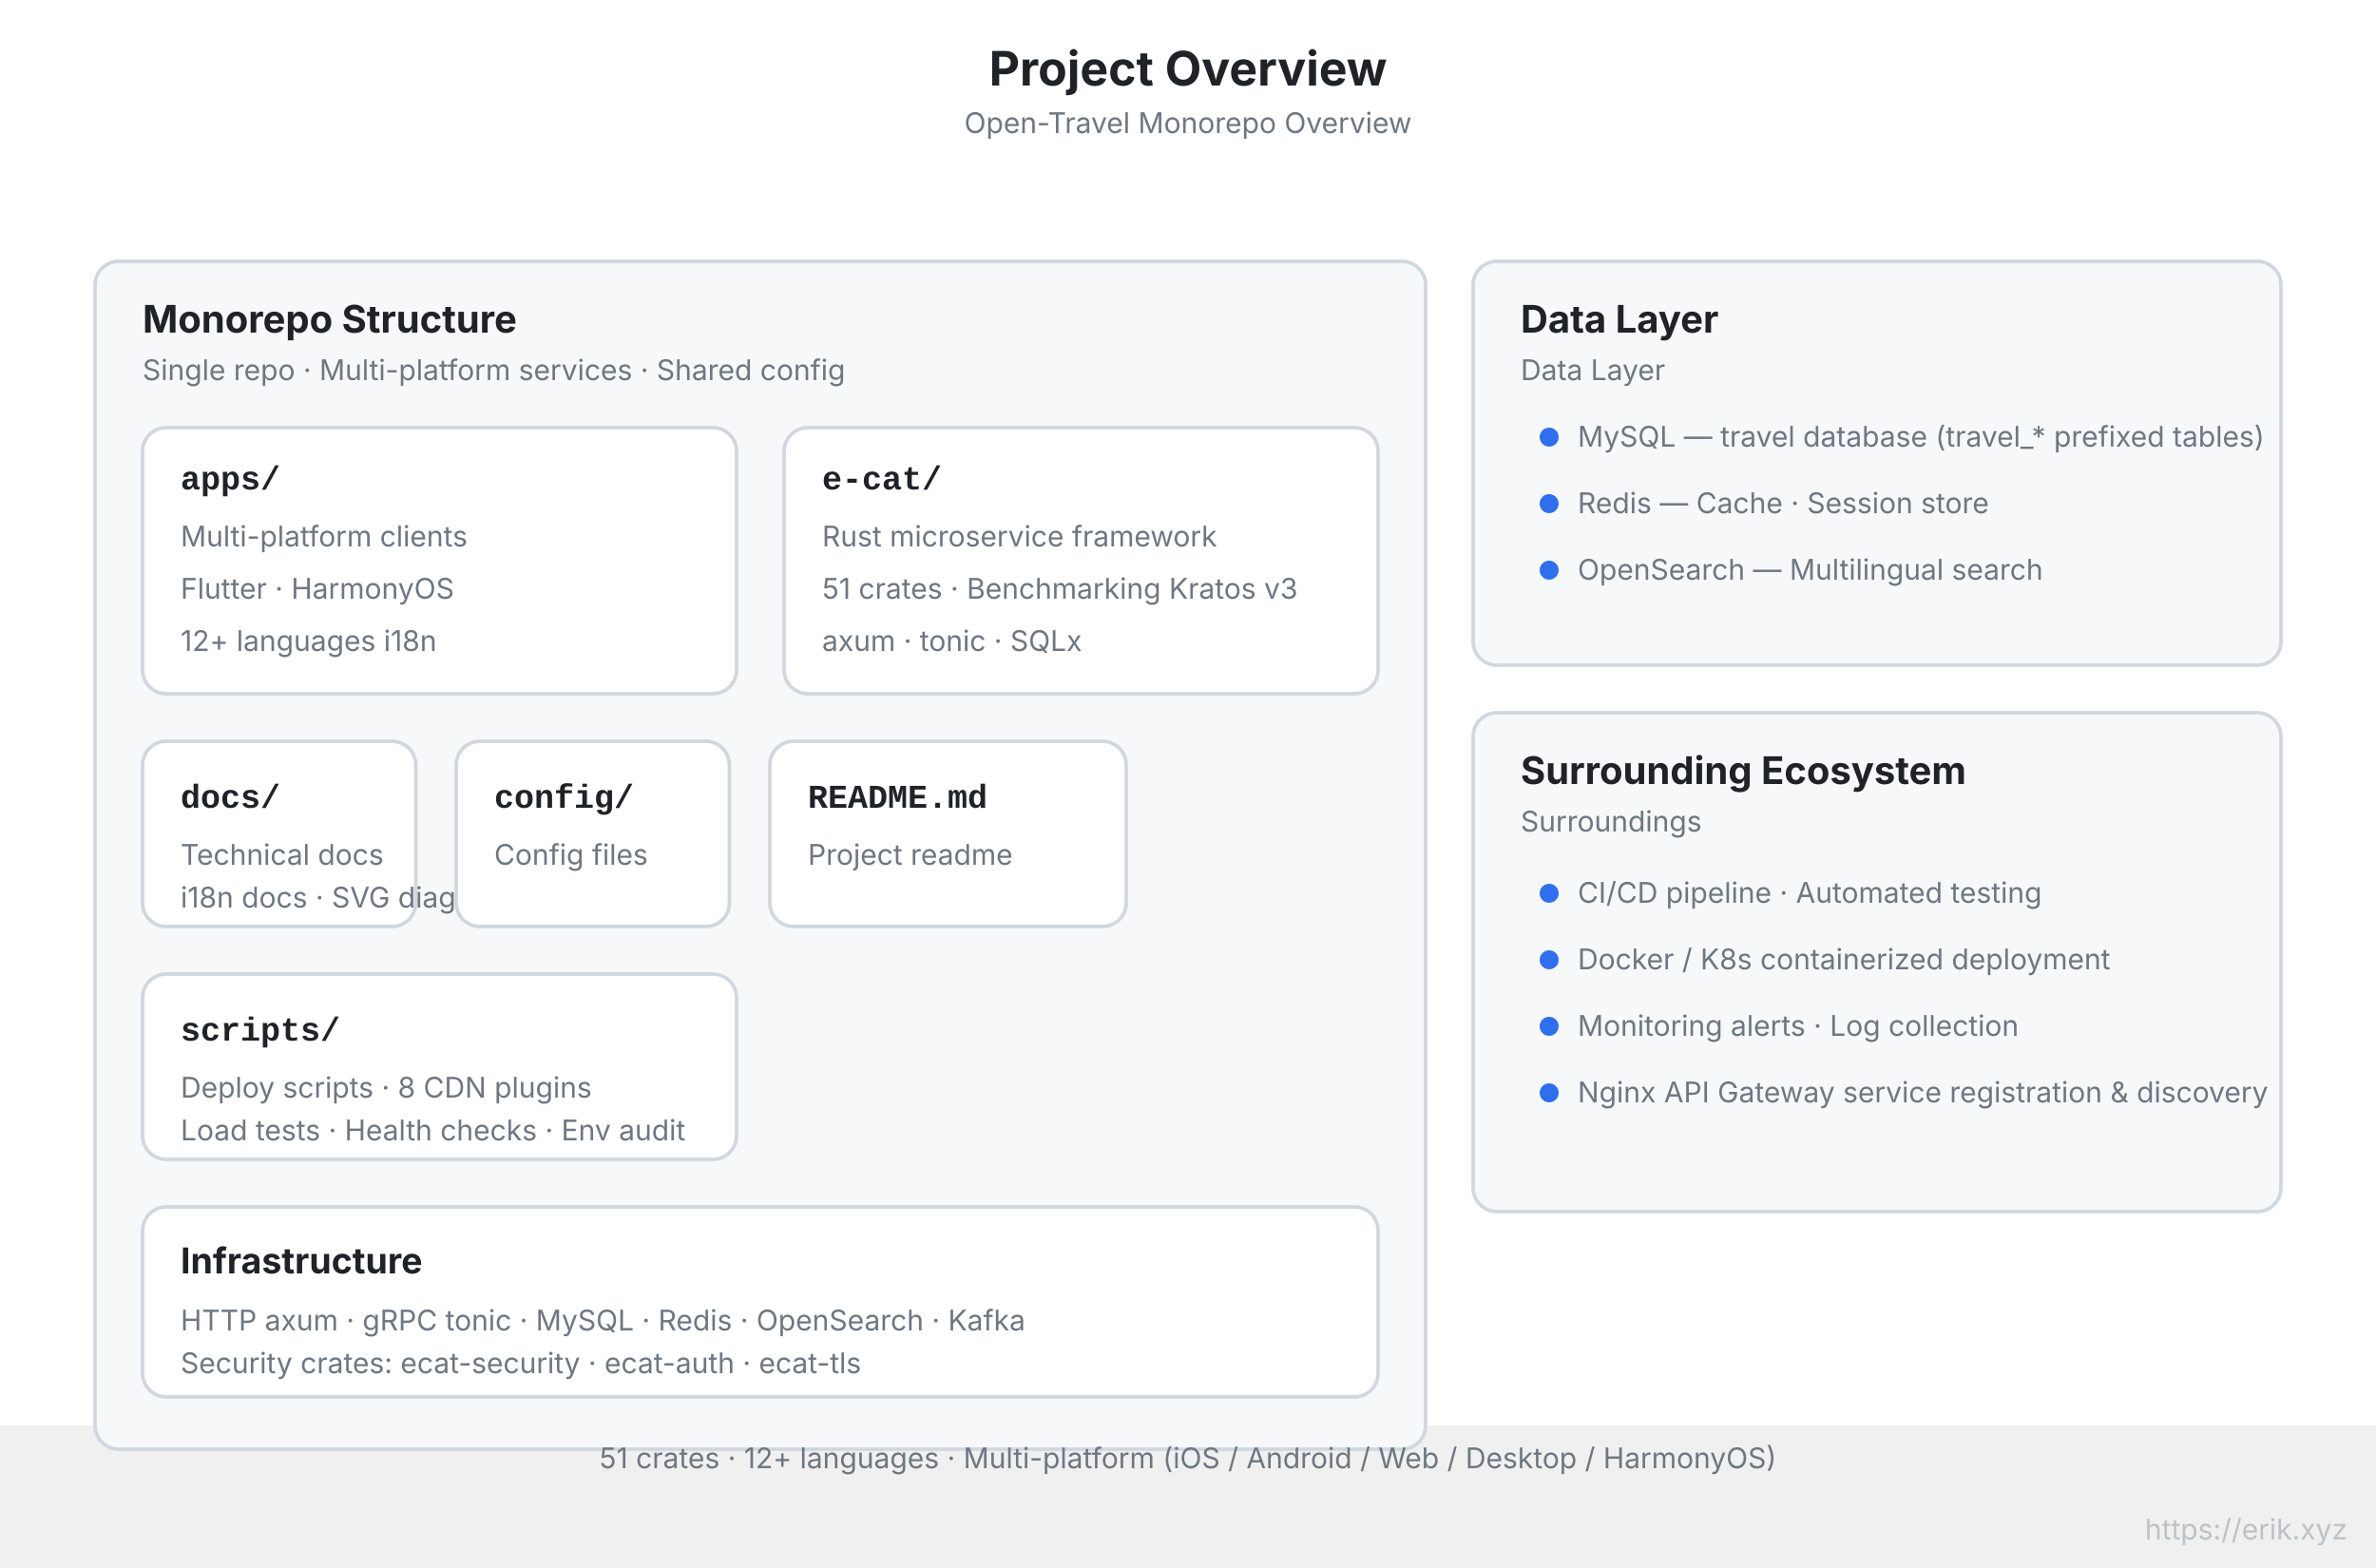
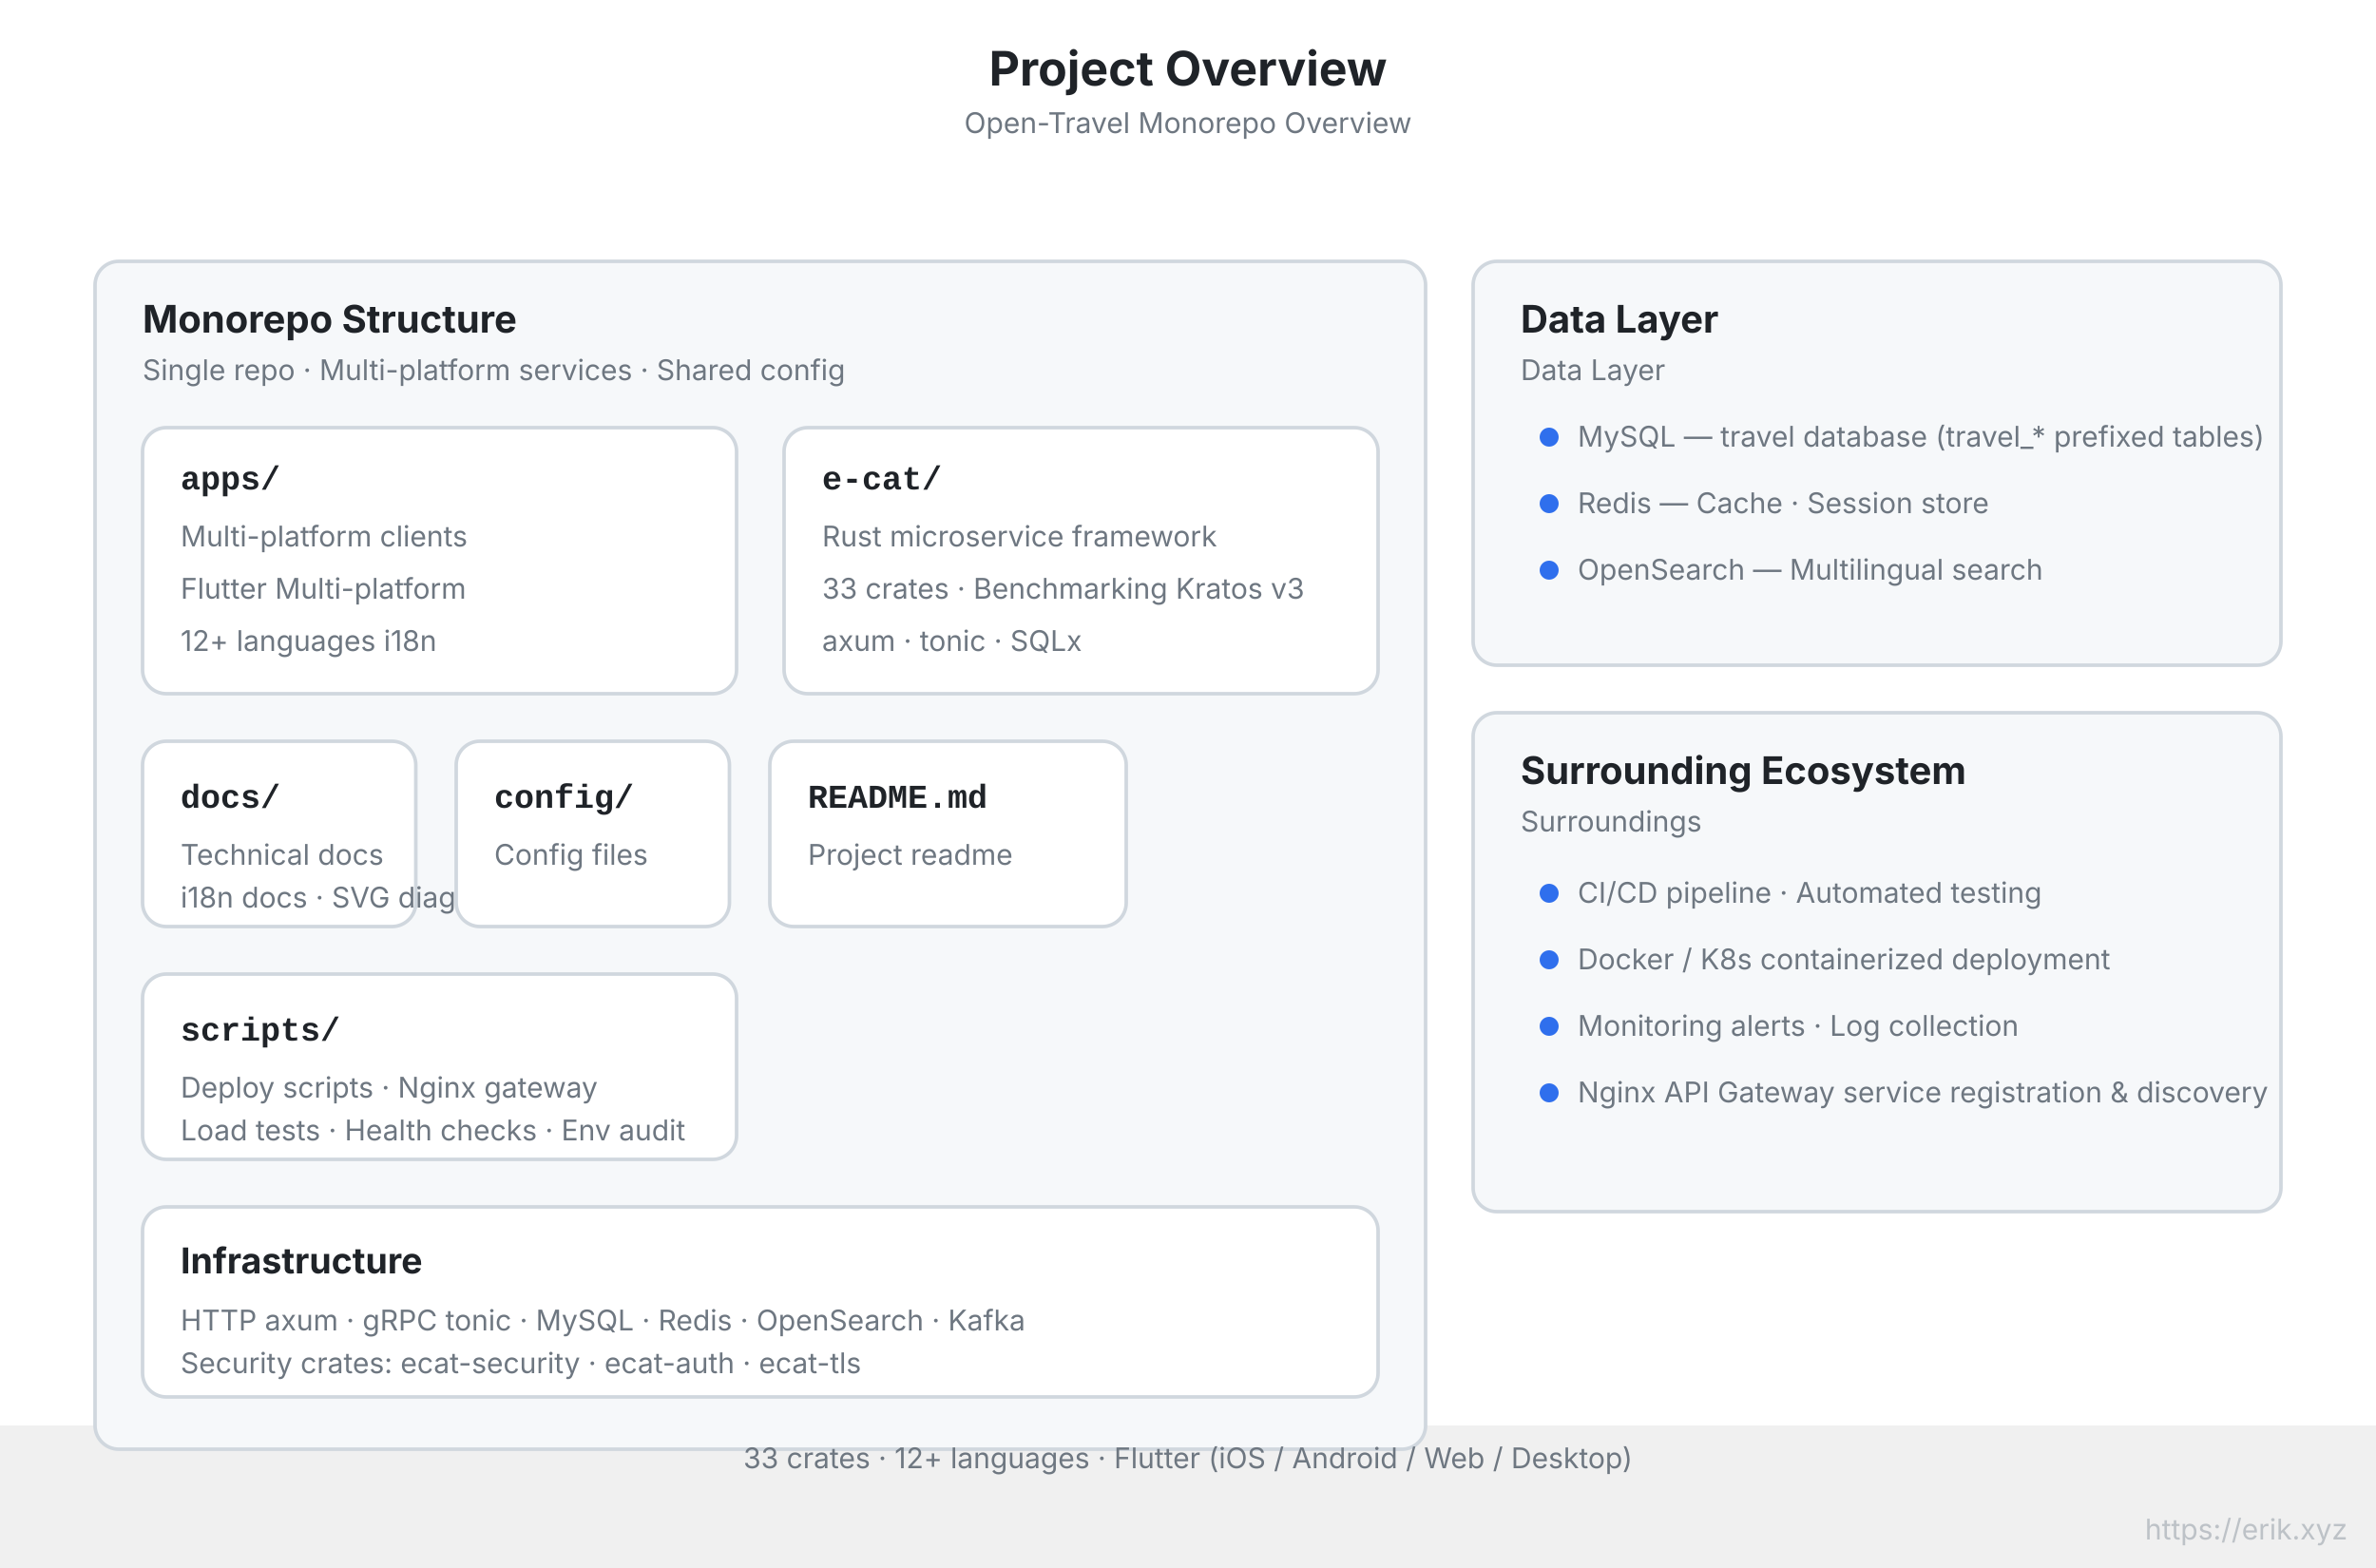
<svg xmlns="http://www.w3.org/2000/svg" width="1000" height="660" viewBox="0 0 1000 660">
  <defs>
    <style>
      text { font-family: system-ui, -apple-system, 'Segoe UI', sans-serif; }
      .t-title { font-size: 20px; font-weight: 700; fill: #1f2328; }
      .t-sub  { font-size: 12px; fill: #6e7781; }
      .t-h    { font-size: 16px; font-weight: 700; fill: #1f2328; }
      .t-m    { font-size: 15px; font-weight: 700; fill: #1f2328; }
      .t-s    { font-size: 12px; fill: #6e7781; }
      .t-code { font-family: ui-monospace, 'SF Mono', Consolas, 'Liberation Mono', monospace; font-size: 14px; font-weight: 700; fill: #1f2328; }
      .panel  { fill: #f6f8fa; stroke: #d0d7de; stroke-width: 1.5; rx: 10; }
      .box    { fill: #ffffff; stroke: #d0d7de; stroke-width: 1.5; rx: 10; }
      .dot    { fill: #2f6fed; }
    </style>
  </defs>
  <rect width="1000" height="600" fill="#ffffff" />
  <text x="500" y="36" text-anchor="middle" class="t-title">Project Overview</text>
  <text x="500" y="56" text-anchor="middle" class="t-sub">Open-Travel Monorepo Overview</text>
  <rect x="40" y="110" width="560" height="500" class="panel" />
  <text x="60" y="140" class="t-h">Monorepo Structure</text>
  <text x="60" y="160" class="t-s">Single repo · Multi-platform services · Shared config</text>
  <rect x="60" y="180" width="250" height="112" class="box" />
  <text x="76" y="206" class="t-code">apps/</text>
  <text x="76" y="230" class="t-s">Multi-platform clients</text>
-   <text x="76" y="252" class="t-s">Flutter · HarmonyOS</text>
+   <text x="76" y="252" class="t-s">Flutter Multi-platform</text>
  <text x="76" y="274" class="t-s">12+ languages i18n</text>
  <rect x="330" y="180" width="250" height="112" class="box" />
  <text x="346" y="206" class="t-code">e-cat/</text>
  <text x="346" y="230" class="t-s">Rust microservice framework</text>
-   <text x="346" y="252" class="t-s">51 crates · Benchmarking Kratos v3</text>
+   <text x="346" y="252" class="t-s">33 crates · Benchmarking Kratos v3</text>
  <text x="346" y="274" class="t-s">axum · tonic · SQLx</text>
  <rect x="60" y="312" width="115" height="78" class="box" />
  <text x="76" y="340" class="t-code">docs/</text>
  <text x="76" y="364" class="t-s">Technical docs</text>
  <text x="76" y="382" class="t-s">i18n docs · SVG diagrams</text>
  <rect x="192" y="312" width="115" height="78" class="box" />
  <text x="208" y="340" class="t-code">config/</text>
  <text x="208" y="364" class="t-s">Config files</text>
  <rect x="324" y="312" width="150" height="78" class="box" />
  <text x="340" y="340" class="t-code">README.md</text>
  <text x="340" y="364" class="t-s">Project readme</text>
  <rect x="60" y="410" width="250" height="78" class="box" />
  <text x="76" y="438" class="t-code">scripts/</text>
-   <text x="76" y="462" class="t-s">Deploy scripts · 8 CDN plugins</text>
+   <text x="76" y="462" class="t-s">Deploy scripts · Nginx gateway</text>
  <text x="76" y="480" class="t-s">Load tests · Health checks · Env audit</text>
  <rect x="60" y="508" width="520" height="80" class="box" />
  <text x="76" y="536" class="t-m">Infrastructure</text>
  <text x="76" y="560" class="t-s">HTTP axum · gRPC tonic · MySQL · Redis · OpenSearch · Kafka</text>
  <text x="76" y="578" class="t-s">Security crates: ecat-security · ecat-auth · ecat-tls</text>
  <rect x="620" y="110" width="340" height="170" class="panel" />
  <text x="640" y="140" class="t-h">Data Layer</text>
  <text x="640" y="160" class="t-s">Data Layer</text>
  <circle cx="652" cy="184" r="4" class="dot" />
  <text x="664" y="188" class="t-s">MySQL — travel database (travel_* prefixed tables)</text>
  <circle cx="652" cy="212" r="4" class="dot" />
  <text x="664" y="216" class="t-s">Redis — Cache · Session store</text>
  <circle cx="652" cy="240" r="4" class="dot" />
  <text x="664" y="244" class="t-s">OpenSearch — Multilingual search</text>
  <rect x="620" y="300" width="340" height="210" class="panel" />
  <text x="640" y="330" class="t-h">Surrounding Ecosystem</text>
  <text x="640" y="350" class="t-s">Surroundings</text>
  <circle cx="652" cy="376" r="4" class="dot" />
  <text x="664" y="380" class="t-s">CI/CD pipeline · Automated testing</text>
  <circle cx="652" cy="404" r="4" class="dot" />
  <text x="664" y="408" class="t-s">Docker / K8s containerized deployment</text>
  <circle cx="652" cy="432" r="4" class="dot" />
  <text x="664" y="436" class="t-s">Monitoring alerts · Log collection</text>
  <circle cx="652" cy="460" r="4" class="dot" />
  <text x="664" y="464" class="t-s">Nginx API Gateway service registration &amp; discovery</text>
-   <text x="500" y="618" text-anchor="middle" class="t-s">51 crates · 12+ languages · Multi-platform (iOS / Android / Web / Desktop / HarmonyOS)</text>
+   <text x="500" y="618" text-anchor="middle" class="t-s">33 crates · 12+ languages · Flutter (iOS / Android / Web / Desktop)</text>
  <text x="988" y="648" text-anchor="end" font-size="12" fill="#8b949e" fill-opacity="0.5" font-family="system-ui, -apple-system, 'Segoe UI', sans-serif">https://erik.xyz</text>
</svg>
